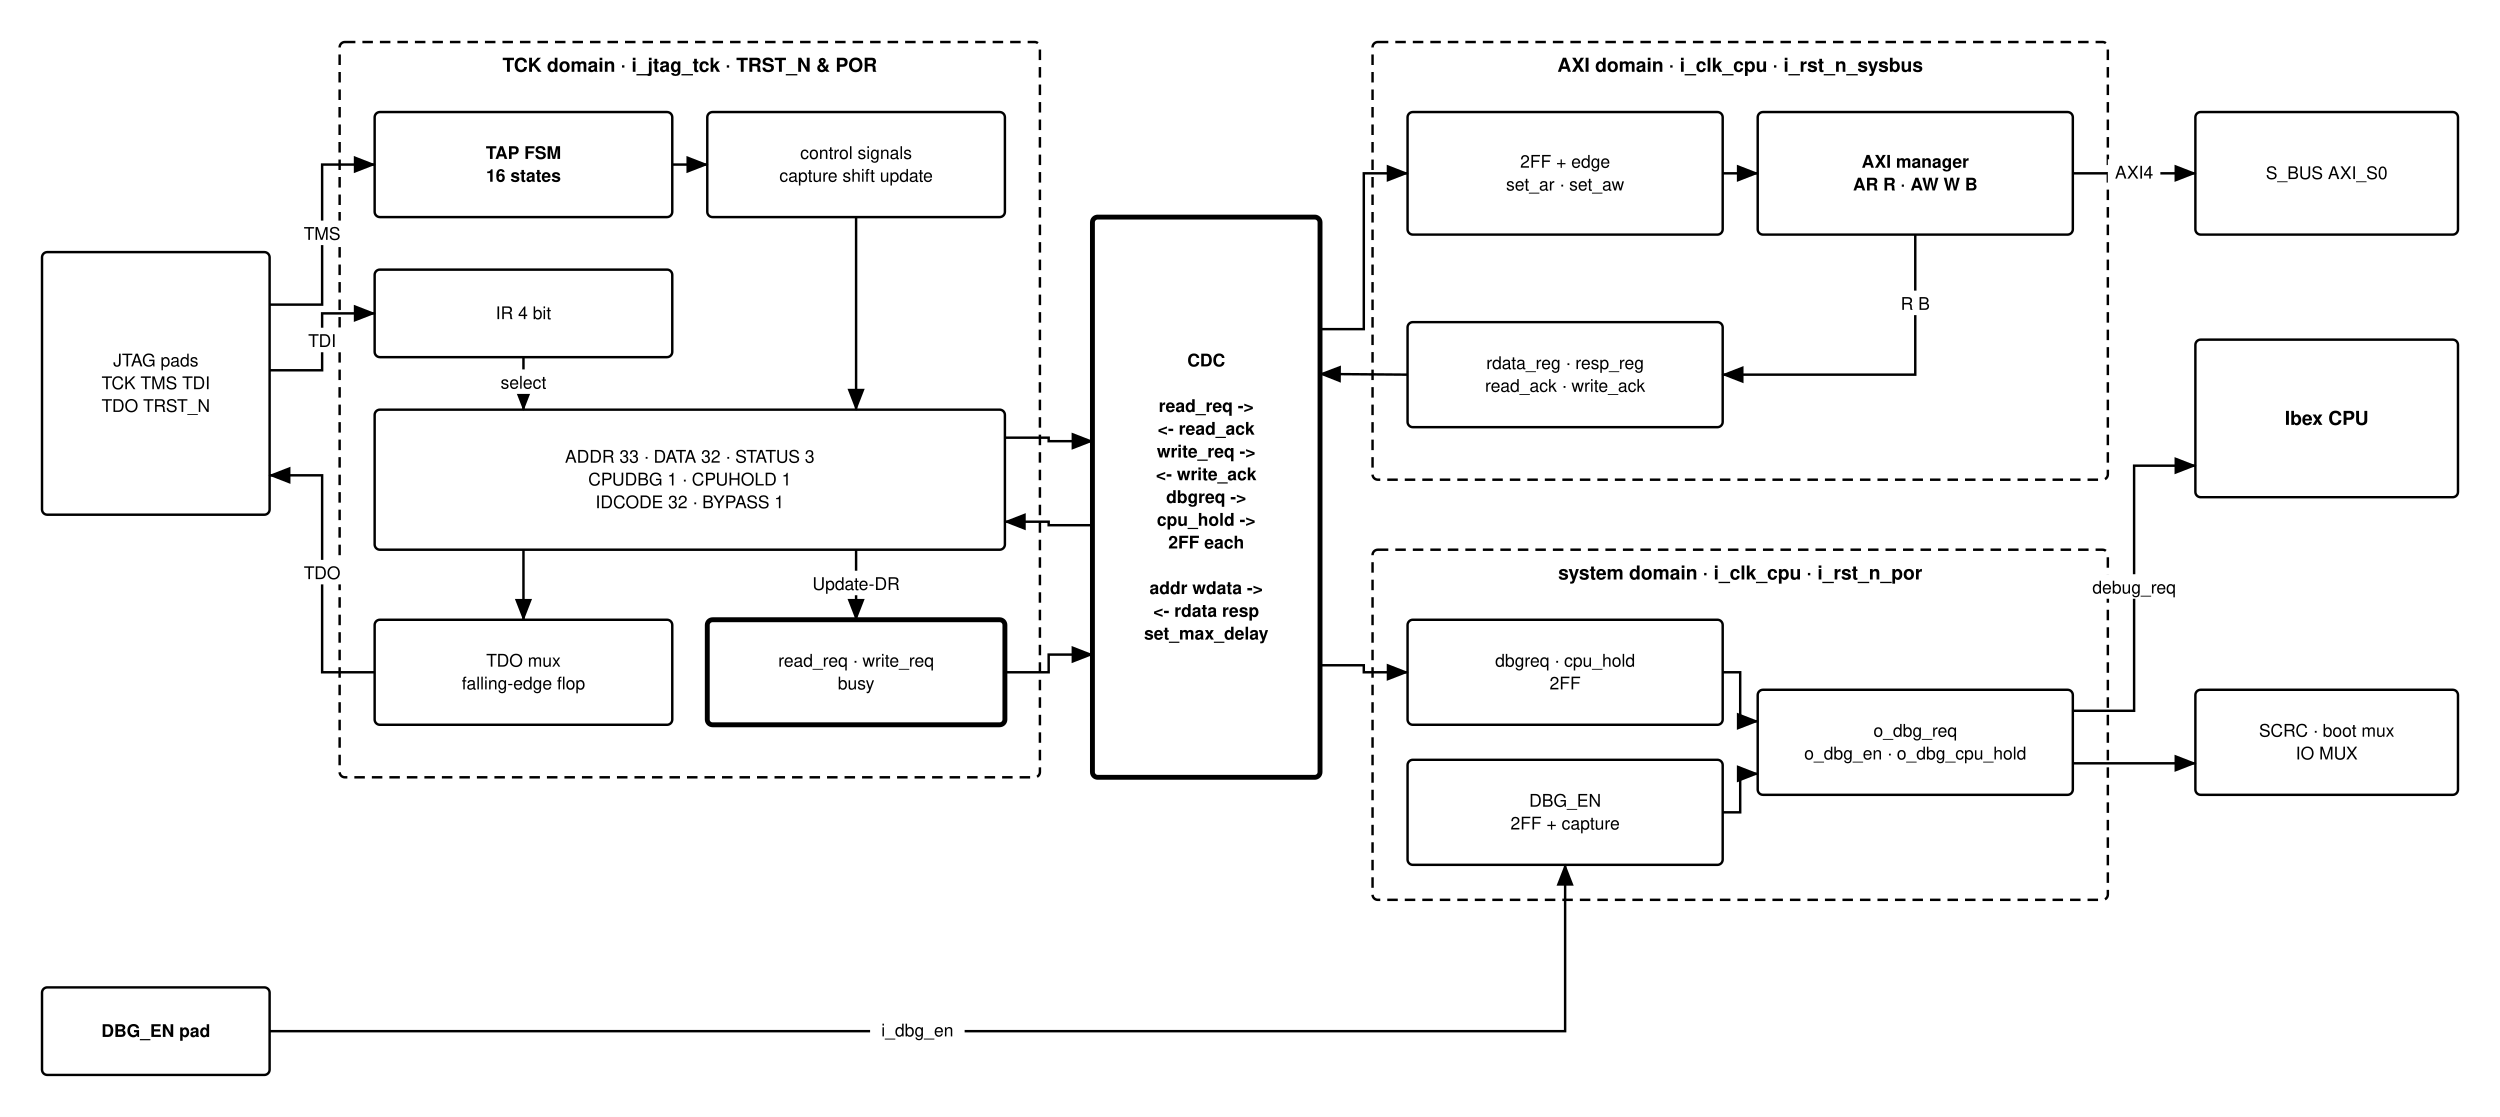
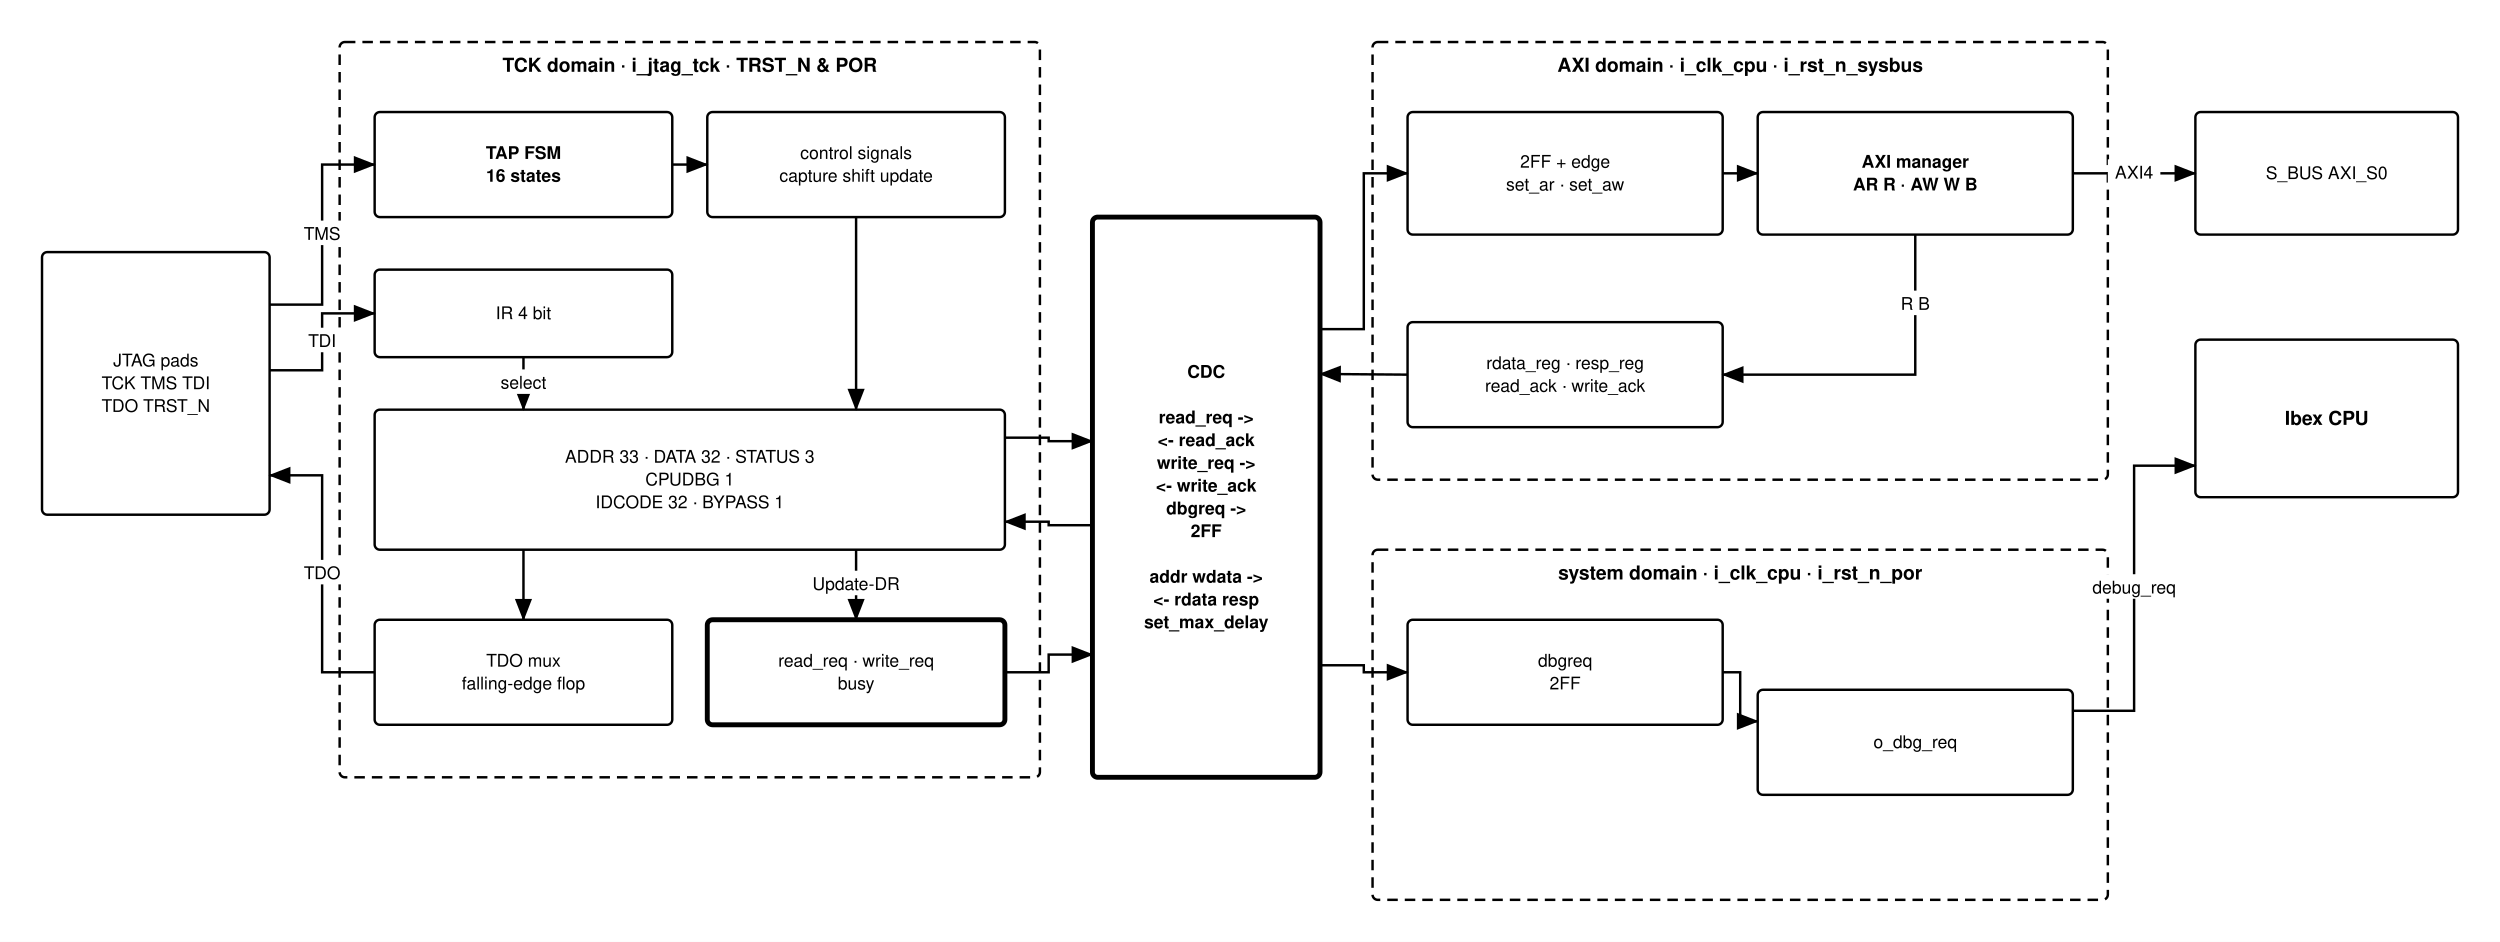
- <svg xmlns="http://www.w3.org/2000/svg" width="1428" height="638" viewBox="-4 36 1428 638" font-family="Helvetica,Arial,sans-serif">
+ <svg xmlns="http://www.w3.org/2000/svg" width="1428" height="538" viewBox="-4 36 1428 538" font-family="Helvetica,Arial,sans-serif">
  <defs>
    <marker id="ah" markerWidth="9" markerHeight="7" refX="8.5" refY="3.5" orient="auto">
      <polygon points="0 0, 9 3.5, 0 7" fill="#000000" />
    </marker>
    <marker id="ahs" markerWidth="9" markerHeight="7" refX="0.5" refY="3.5" orient="auto">
      <polygon points="9 0, 0 3.5, 9 7" fill="#000000" />
    </marker>
  </defs>
-   <rect x="-4" y="36" width="1428" height="638" fill="#ffffff" />
+   <rect x="-4" y="36" width="1428" height="538" fill="#ffffff" />
  <rect x="20" y="180" width="130" height="150" rx="3" fill="#ffffff" stroke="#000000" stroke-width="1.4" />
-   <rect x="20" y="600" width="130" height="50" rx="3" fill="#ffffff" stroke="#000000" stroke-width="1.4" />
  <rect x="190" y="60" width="400" height="420" rx="3" fill="none" stroke="#000000" stroke-width="1.4" stroke-dasharray="6 4" />
  <rect x="210" y="100" width="170" height="60" rx="3" fill="#ffffff" stroke="#000000" stroke-width="1.4" />
  <rect x="400" y="100" width="170" height="60" rx="3" fill="#ffffff" stroke="#000000" stroke-width="1.4" />
  <rect x="210" y="190" width="170" height="50" rx="3" fill="#ffffff" stroke="#000000" stroke-width="1.4" />
  <rect x="210" y="270" width="360" height="80" rx="3" fill="#ffffff" stroke="#000000" stroke-width="1.4" />
  <rect x="210" y="390" width="170" height="60" rx="3" fill="#ffffff" stroke="#000000" stroke-width="1.4" />
  <rect x="400" y="390" width="170" height="60" rx="3" fill="#ffffff" stroke="#000000" stroke-width="2.8" />
  <rect x="620" y="160" width="130" height="320" rx="3" fill="#ffffff" stroke="#000000" stroke-width="2.8" />
  <rect x="780" y="60" width="420" height="250" rx="3" fill="none" stroke="#000000" stroke-width="1.4" stroke-dasharray="6 4" />
  <rect x="800" y="100" width="180" height="70" rx="3" fill="#ffffff" stroke="#000000" stroke-width="1.4" />
  <rect x="1000" y="100" width="180" height="70" rx="3" fill="#ffffff" stroke="#000000" stroke-width="1.4" />
  <rect x="800" y="220" width="180" height="60" rx="3" fill="#ffffff" stroke="#000000" stroke-width="1.4" />
  <rect x="780" y="350" width="420" height="200" rx="3" fill="none" stroke="#000000" stroke-width="1.4" stroke-dasharray="6 4" />
  <rect x="800" y="390" width="180" height="60" rx="3" fill="#ffffff" stroke="#000000" stroke-width="1.4" />
-   <rect x="800" y="470" width="180" height="60" rx="3" fill="#ffffff" stroke="#000000" stroke-width="1.4" />
  <rect x="1000" y="430" width="180" height="60" rx="3" fill="#ffffff" stroke="#000000" stroke-width="1.4" />
  <rect x="1250" y="100" width="150" height="70" rx="3" fill="#ffffff" stroke="#000000" stroke-width="1.4" />
  <rect x="1250" y="230" width="150" height="90" rx="3" fill="#ffffff" stroke="#000000" stroke-width="1.4" />
-   <rect x="1250" y="430" width="150" height="60" rx="3" fill="#ffffff" stroke="#000000" stroke-width="1.4" />
  <polyline points="150.0,210.0 180.0,210.0 180.0,130.0 210.0,130.0" fill="none" stroke="#000000" stroke-width="1.4" marker-end="url(#ah)" />
  <rect x="168.0" y="162.0" width="24.0" height="14" fill="#ffffff" />
  <text x="180.0" y="173.0" font-size="10" fill="#000000" text-anchor="middle">TMS</text>
  <polyline points="150.0,247.5 180.0,247.5 180.0,215.0 210.0,215.0" fill="none" stroke="#000000" stroke-width="1.4" marker-end="url(#ah)" />
  <rect x="168.0" y="223.2" width="24.0" height="14" fill="#ffffff" />
  <text x="180.0" y="234.2" font-size="10" fill="#000000" text-anchor="middle">TDI</text>
  <polyline points="210.0,420.0 180.0,420.0 180.0,307.5 150.0,307.5" fill="none" stroke="#000000" stroke-width="1.4" marker-end="url(#ah)" />
  <rect x="168.0" y="355.8" width="24.0" height="14" fill="#ffffff" />
  <text x="180.0" y="366.8" font-size="10" fill="#000000" text-anchor="middle">TDO</text>
  <polyline points="380.0,130.0 400.0,130.0" fill="none" stroke="#000000" stroke-width="1.4" marker-end="url(#ah)" />
  <polyline points="485.0,160.0 485.0,270.0" fill="none" stroke="#000000" stroke-width="1.4" marker-end="url(#ah)" />
  <polyline points="295.0,240.0 295.0,270.0" fill="none" stroke="#000000" stroke-width="1.4" marker-end="url(#ah)" />
  <rect x="274.0" y="247.0" width="42.0" height="14" fill="#ffffff" />
  <text x="295.0" y="258.0" font-size="10" fill="#000000" text-anchor="middle">select</text>
  <polyline points="295.0,350.0 295.0,390.0" fill="none" stroke="#000000" stroke-width="1.4" marker-end="url(#ah)" />
  <polyline points="485.0,350.0 485.0,390.0" fill="none" stroke="#000000" stroke-width="1.4" marker-end="url(#ah)" />
  <rect x="455.0" y="362.0" width="60.0" height="14" fill="#ffffff" />
  <text x="485.0" y="373.0" font-size="10" fill="#000000" text-anchor="middle">Update-DR</text>
  <polyline points="570.0,420.0 595.0,420.0 595.0,409.9 620.0,409.9" fill="none" stroke="#000000" stroke-width="1.4" marker-end="url(#ah)" />
  <polyline points="570.0,286.0 595.0,286.0 595.0,288.0 620.0,288.0" fill="none" stroke="#000000" stroke-width="1.4" marker-end="url(#ah)" />
  <polyline points="620.0,336.0 595.0,336.0 595.0,334.0 570.0,334.0" fill="none" stroke="#000000" stroke-width="1.4" marker-end="url(#ah)" />
  <polyline points="750.0,224.0 775.0,224.0 775.0,135.0 800.0,135.0" fill="none" stroke="#000000" stroke-width="1.4" marker-end="url(#ah)" />
  <polyline points="980.0,135.0 1000.0,135.0" fill="none" stroke="#000000" stroke-width="1.4" marker-end="url(#ah)" />
  <polyline points="1180.0,135.0 1250.0,135.0" fill="none" stroke="#000000" stroke-width="1.4" marker-end="url(#ah)" />
  <rect x="1200.0" y="127.0" width="30.0" height="14" fill="#ffffff" />
  <text x="1215.0" y="138.0" font-size="10" fill="#000000" text-anchor="middle">AXI4</text>
  <polyline points="1090.0,170.0 1090.0,250.0 980.0,250.0" fill="none" stroke="#000000" stroke-width="1.4" marker-end="url(#ah)" />
  <rect x="1075.0" y="202.0" width="30.0" height="14" fill="#ffffff" />
  <text x="1090.0" y="213.0" font-size="10" fill="#000000" text-anchor="middle">R  B</text>
  <polyline points="800.0,250.0 750.0,249.6" fill="none" stroke="#000000" stroke-width="1.4" marker-end="url(#ah)" />
  <polyline points="750.0,416.0 775.0,416.0 775.0,420.0 800.0,420.0" fill="none" stroke="#000000" stroke-width="1.4" marker-end="url(#ah)" />
  <polyline points="980.0,420.0 990.0,420.0 990.0,448.0 1000.0,448.0" fill="none" stroke="#000000" stroke-width="1.4" marker-end="url(#ah)" />
-   <polyline points="980.0,500.0 990.0,500.0 990.0,478.0 1000.0,478.0" fill="none" stroke="#000000" stroke-width="1.4" marker-end="url(#ah)" />
  <polyline points="1180.0,442.0 1215.0,442.0 1215.0,302.0 1250.0,302.0" fill="none" stroke="#000000" stroke-width="1.4" marker-end="url(#ah)" />
  <rect x="1185.0" y="364.0" width="60.0" height="14" fill="#ffffff" />
  <text x="1215.0" y="375.0" font-size="10" fill="#000000" text-anchor="middle">debug_req</text>
-   <polyline points="1180.0,472.0 1250.0,472.0" fill="none" stroke="#000000" stroke-width="1.4" marker-end="url(#ah)" />
-   <polyline points="150.0,625.0 890.0,625.0 890.0,530.0" fill="none" stroke="#000000" stroke-width="1.4" marker-end="url(#ah)" />
-   <rect x="493.0" y="617.0" width="54.0" height="14" fill="#ffffff" />
-   <text x="520.0" y="628.0" font-size="10" fill="#000000" text-anchor="middle">i_dbg_en</text>
  <text x="85.0" y="245.3" font-size="10" text-anchor="middle" fill="#000000">JTAG pads</text>
  <text x="85.0" y="258.3" font-size="10" text-anchor="middle" fill="#000000">TCK  TMS  TDI</text>
  <text x="85.0" y="271.3" font-size="10" text-anchor="middle" fill="#000000">TDO  TRST_N</text>
-   <text x="85.0" y="628.3" font-size="10" text-anchor="middle" fill="#000000" font-weight="bold">DBG_EN pad</text>
  <text x="390.0" y="77.0" font-size="11" text-anchor="middle" fill="#000000" font-weight="bold">TCK domain  ·  i_jtag_tck  ·  TRST_N &amp; POR</text>
  <text x="295.0" y="126.8" font-size="10" text-anchor="middle" fill="#000000" font-weight="bold">TAP FSM</text>
  <text x="295.0" y="139.8" font-size="10" text-anchor="middle" fill="#000000" font-weight="bold">16 states</text>
  <text x="485.0" y="126.8" font-size="10" text-anchor="middle" fill="#000000">control signals</text>
  <text x="485.0" y="139.8" font-size="10" text-anchor="middle" fill="#000000">capture  shift  update</text>
  <text x="295.0" y="218.3" font-size="10" text-anchor="middle" fill="#000000">IR  4 bit</text>
  <text x="390.0" y="300.3" font-size="10" text-anchor="middle" fill="#000000">ADDR 33  ·  DATA 32  ·  STATUS 3</text>
-   <text x="390.0" y="313.3" font-size="10" text-anchor="middle" fill="#000000">CPUDBG 1  ·  CPUHOLD 1</text>
+   <text x="390.0" y="313.3" font-size="10" text-anchor="middle" fill="#000000">CPUDBG 1</text>
  <text x="390.0" y="326.3" font-size="10" text-anchor="middle" fill="#000000">IDCODE 32  ·  BYPASS 1</text>
  <text x="295.0" y="416.8" font-size="10" text-anchor="middle" fill="#000000">TDO mux</text>
  <text x="295.0" y="429.8" font-size="10" text-anchor="middle" fill="#000000">falling-edge flop</text>
  <text x="485.0" y="416.8" font-size="10" text-anchor="middle" fill="#000000">read_req  ·  write_req</text>
  <text x="485.0" y="429.8" font-size="10" text-anchor="middle" fill="#000000">busy</text>
-   <text x="685.0" y="245.3" font-size="10" text-anchor="middle" fill="#000000" font-weight="bold">CDC</text>
-   <text x="685.0" y="258.3" font-size="10" text-anchor="middle" fill="#000000" font-weight="bold" />
-   <text x="685.0" y="271.3" font-size="10" text-anchor="middle" fill="#000000" font-weight="bold">read_req  -&gt;</text>
-   <text x="685.0" y="284.3" font-size="10" text-anchor="middle" fill="#000000" font-weight="bold">&lt;-  read_ack</text>
-   <text x="685.0" y="297.3" font-size="10" text-anchor="middle" fill="#000000" font-weight="bold">write_req  -&gt;</text>
-   <text x="685.0" y="310.3" font-size="10" text-anchor="middle" fill="#000000" font-weight="bold">&lt;-  write_ack</text>
-   <text x="685.0" y="323.3" font-size="10" text-anchor="middle" fill="#000000" font-weight="bold">dbgreq  -&gt;</text>
-   <text x="685.0" y="336.3" font-size="10" text-anchor="middle" fill="#000000" font-weight="bold">cpu_hold  -&gt;</text>
-   <text x="685.0" y="349.3" font-size="10" text-anchor="middle" fill="#000000" font-weight="bold">2FF each</text>
-   <text x="685.0" y="362.3" font-size="10" text-anchor="middle" fill="#000000" font-weight="bold" />
-   <text x="685.0" y="375.3" font-size="10" text-anchor="middle" fill="#000000" font-weight="bold">addr  wdata  -&gt;</text>
-   <text x="685.0" y="388.3" font-size="10" text-anchor="middle" fill="#000000" font-weight="bold">&lt;-  rdata  resp</text>
-   <text x="685.0" y="401.3" font-size="10" text-anchor="middle" fill="#000000" font-weight="bold">set_max_delay</text>
+   <text x="685.0" y="251.8" font-size="10" text-anchor="middle" fill="#000000" font-weight="bold">CDC</text>
+   <text x="685.0" y="264.8" font-size="10" text-anchor="middle" fill="#000000" font-weight="bold" />
+   <text x="685.0" y="277.8" font-size="10" text-anchor="middle" fill="#000000" font-weight="bold">read_req  -&gt;</text>
+   <text x="685.0" y="290.8" font-size="10" text-anchor="middle" fill="#000000" font-weight="bold">&lt;-  read_ack</text>
+   <text x="685.0" y="303.8" font-size="10" text-anchor="middle" fill="#000000" font-weight="bold">write_req  -&gt;</text>
+   <text x="685.0" y="316.8" font-size="10" text-anchor="middle" fill="#000000" font-weight="bold">&lt;-  write_ack</text>
+   <text x="685.0" y="329.8" font-size="10" text-anchor="middle" fill="#000000" font-weight="bold">dbgreq  -&gt;</text>
+   <text x="685.0" y="342.8" font-size="10" text-anchor="middle" fill="#000000" font-weight="bold">2FF</text>
+   <text x="685.0" y="355.8" font-size="10" text-anchor="middle" fill="#000000" font-weight="bold" />
+   <text x="685.0" y="368.8" font-size="10" text-anchor="middle" fill="#000000" font-weight="bold">addr  wdata  -&gt;</text>
+   <text x="685.0" y="381.8" font-size="10" text-anchor="middle" fill="#000000" font-weight="bold">&lt;-  rdata  resp</text>
+   <text x="685.0" y="394.8" font-size="10" text-anchor="middle" fill="#000000" font-weight="bold">set_max_delay</text>
  <text x="990.0" y="77.0" font-size="11" text-anchor="middle" fill="#000000" font-weight="bold">AXI domain  ·  i_clk_cpu  ·  i_rst_n_sysbus</text>
  <text x="890.0" y="131.8" font-size="10" text-anchor="middle" fill="#000000">2FF + edge</text>
  <text x="890.0" y="144.8" font-size="10" text-anchor="middle" fill="#000000">set_ar  ·  set_aw</text>
  <text x="1090.0" y="131.8" font-size="10" text-anchor="middle" fill="#000000" font-weight="bold">AXI manager</text>
  <text x="1090.0" y="144.8" font-size="10" text-anchor="middle" fill="#000000" font-weight="bold">AR  R  ·  AW  W  B</text>
  <text x="890.0" y="246.8" font-size="10" text-anchor="middle" fill="#000000">rdata_reg  ·  resp_reg</text>
  <text x="890.0" y="259.8" font-size="10" text-anchor="middle" fill="#000000">read_ack  ·  write_ack</text>
  <text x="990.0" y="367.0" font-size="11" text-anchor="middle" fill="#000000" font-weight="bold">system domain  ·  i_clk_cpu  ·  i_rst_n_por</text>
-   <text x="890.0" y="416.8" font-size="10" text-anchor="middle" fill="#000000">dbgreq  ·  cpu_hold</text>
+   <text x="890.0" y="416.8" font-size="10" text-anchor="middle" fill="#000000">dbgreq</text>
  <text x="890.0" y="429.8" font-size="10" text-anchor="middle" fill="#000000">2FF</text>
-   <text x="890.0" y="496.8" font-size="10" text-anchor="middle" fill="#000000">DBG_EN</text>
-   <text x="890.0" y="509.8" font-size="10" text-anchor="middle" fill="#000000">2FF + capture</text>
-   <text x="1090.0" y="456.8" font-size="10" text-anchor="middle" fill="#000000">o_dbg_req</text>
-   <text x="1090.0" y="469.8" font-size="10" text-anchor="middle" fill="#000000">o_dbg_en  ·  o_dbg_cpu_hold</text>
+   <text x="1090.0" y="463.3" font-size="10" text-anchor="middle" fill="#000000">o_dbg_req</text>
  <text x="1325.0" y="138.3" font-size="10" text-anchor="middle" fill="#000000">S_BUS  AXI_S0</text>
  <text x="1325.0" y="278.7" font-size="11" text-anchor="middle" fill="#000000" font-weight="bold">Ibex CPU</text>
-   <text x="1325.0" y="456.8" font-size="10" text-anchor="middle" fill="#000000">SCRC  ·  boot mux</text>
-   <text x="1325.0" y="469.8" font-size="10" text-anchor="middle" fill="#000000">IO MUX</text>
</svg>
